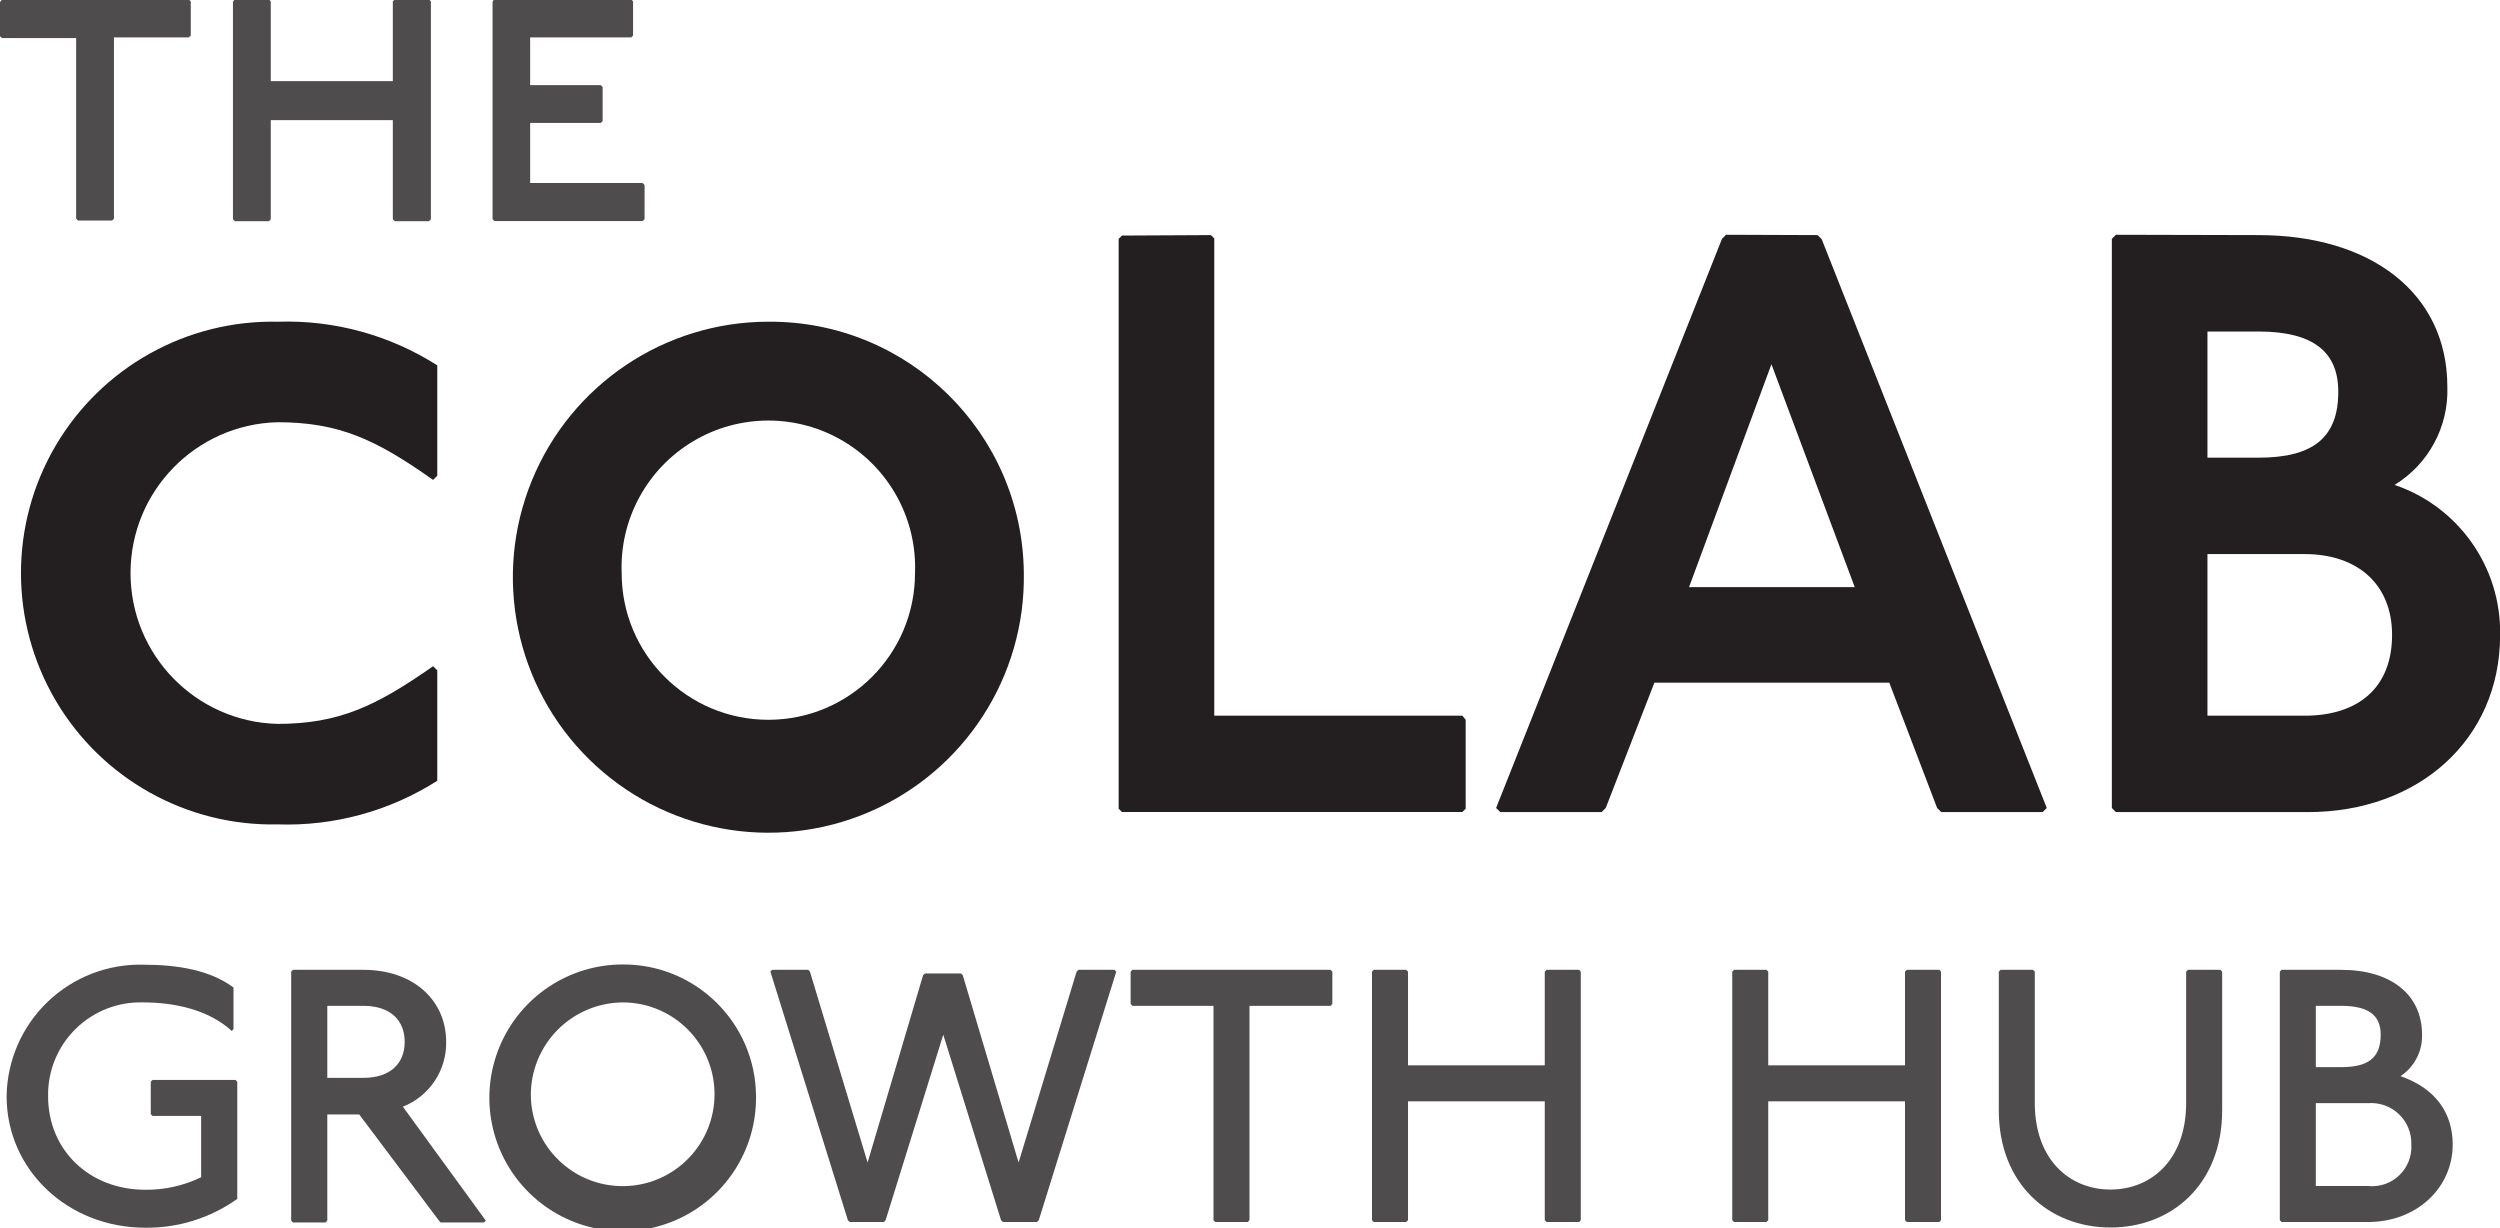
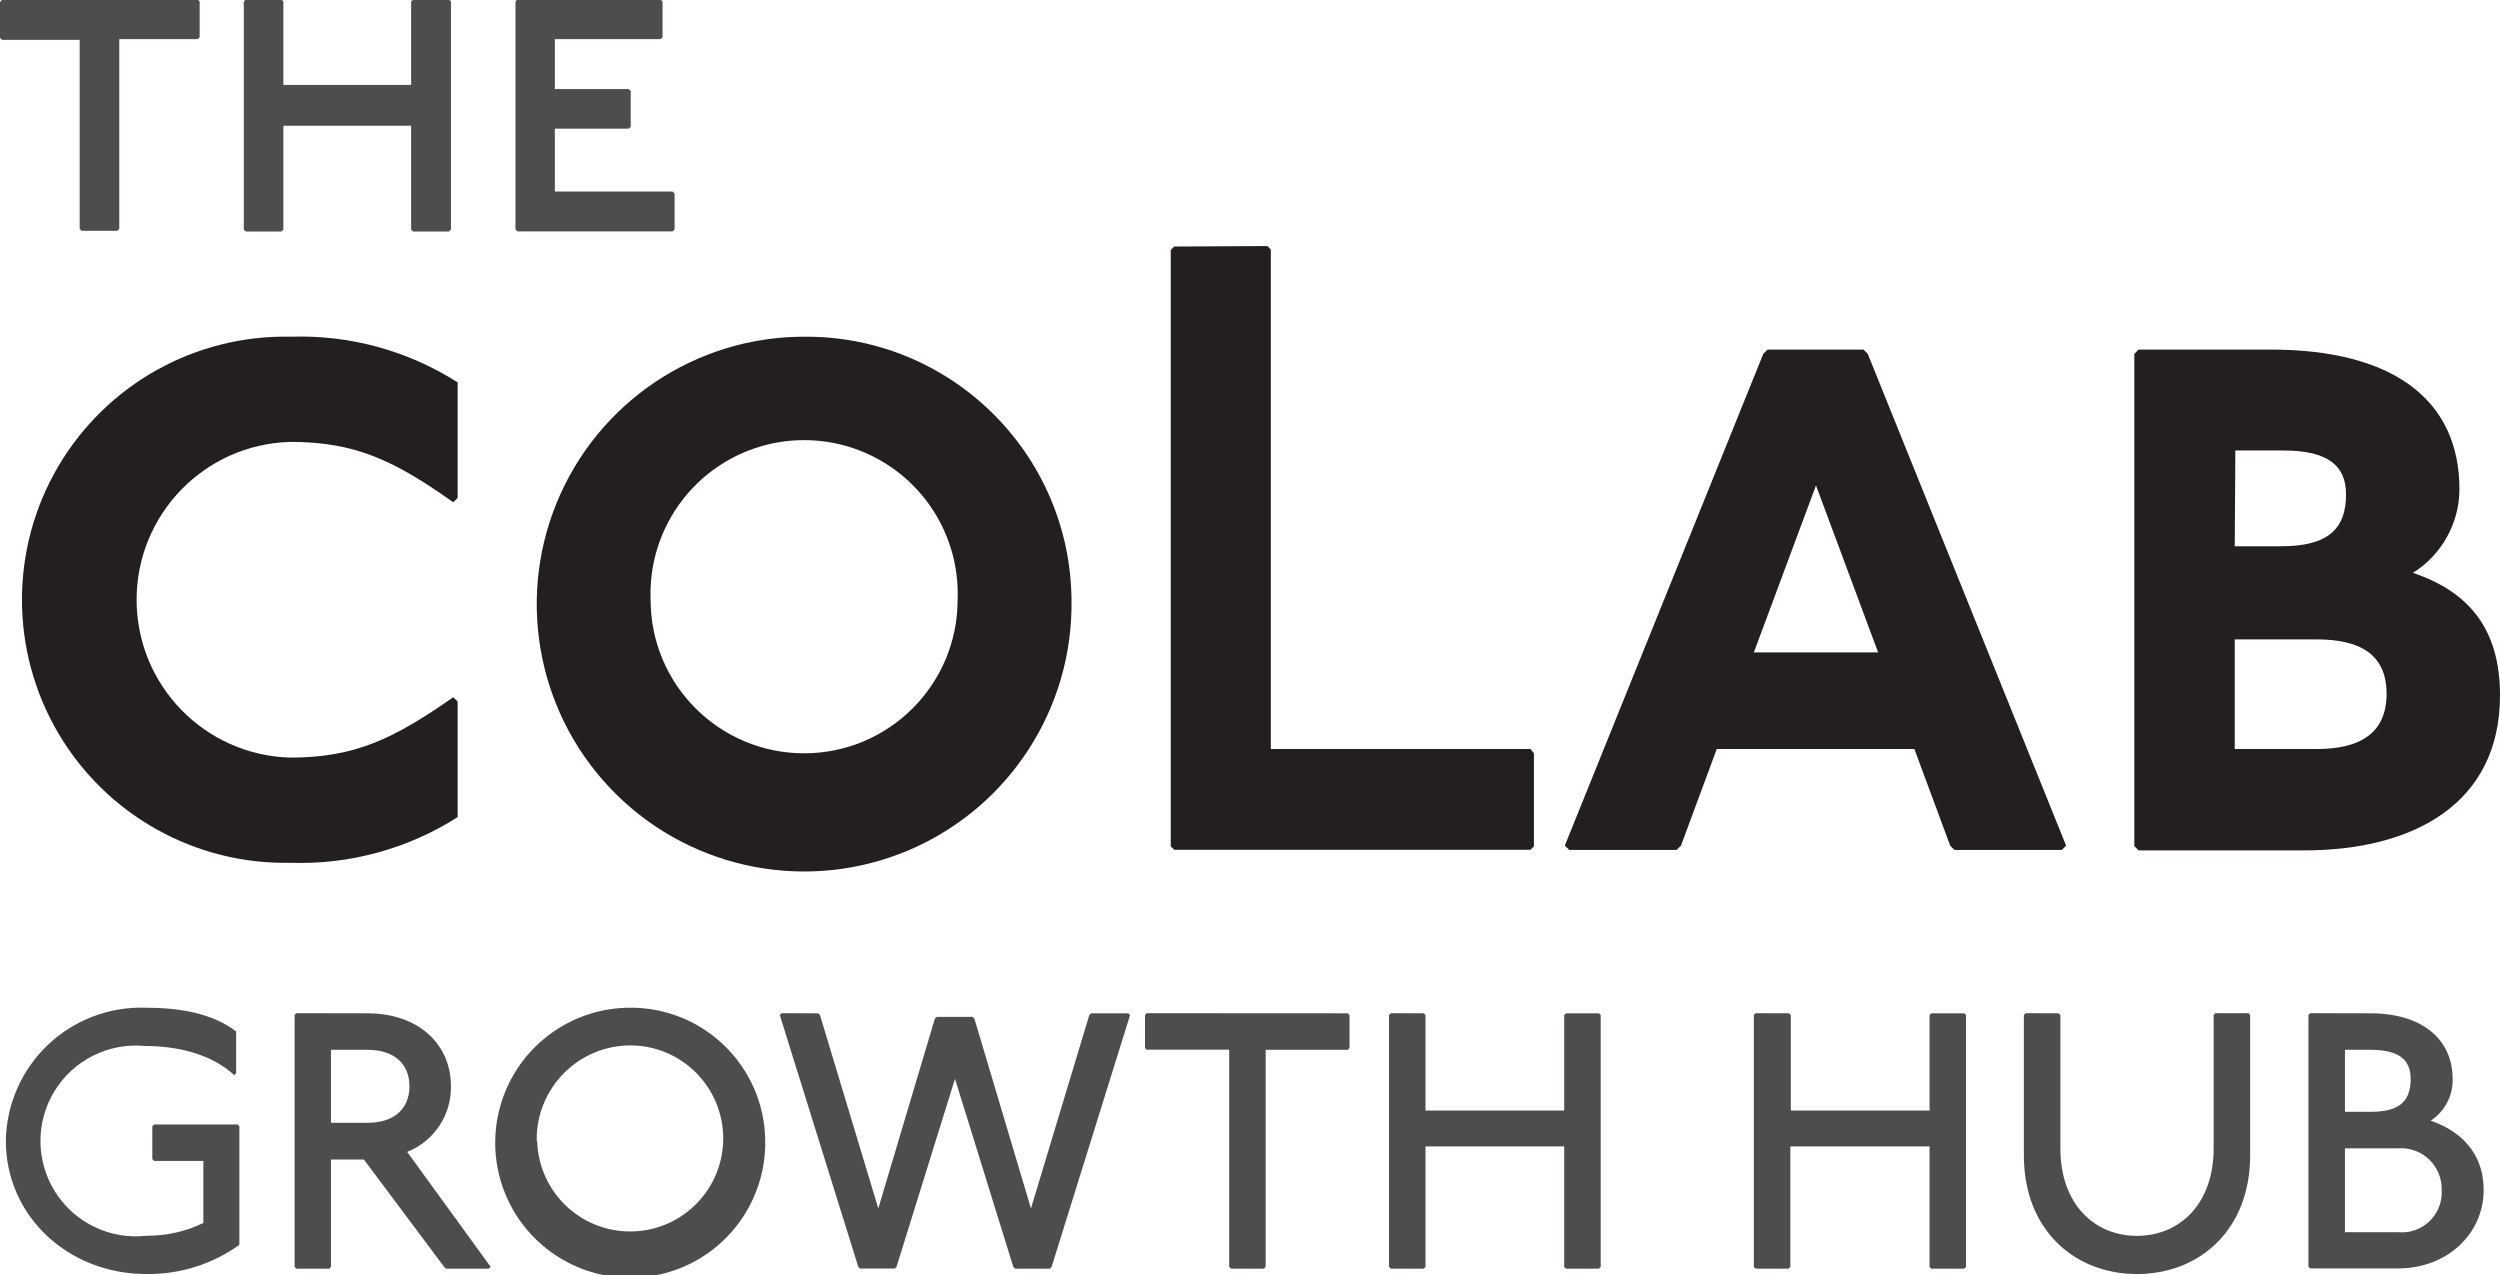
- <svg xmlns="http://www.w3.org/2000/svg" viewBox="0 0 219.37 107.71">
+ <svg xmlns="http://www.w3.org/2000/svg" viewBox="0 0 209.61 106.82">
  <defs>
    <style>.cls-1{fill:#231f20;}.cls-2{opacity:0.8;}</style>
  </defs>
  <g id="Layer_2" data-name="Layer 2">
    <g id="Layer_1-2" data-name="Layer 1">
      <path class="cls-1" d="M39,51.15c-5-3.54-8.24-5.06-13.67-5.06a13.24,13.24,0,0,0,0,26.47C30.74,72.56,34,71,39,67.5l.37.36v9.69a24.52,24.52,0,0,1-14,3.83,22.06,22.06,0,1,1,0-44.11,24.52,24.52,0,0,1,14,3.83v9.69Z" transform="translate(-1 -9.04)" />
      <path class="cls-1" d="M90.84,59.33A22.42,22.42,0,1,1,68.42,37.27,22.26,22.26,0,0,1,90.84,59.33Zm-35.29,0a12.87,12.87,0,1,0,25.74,0,12.88,12.88,0,1,0-25.74,0Z" transform="translate(-1 -9.04)" />
      <path class="cls-1" d="M107.26,29.67l.29.29V71.84h21.77l.29.36V80l-.29.29H99.45L99.16,80V30l.29-.29Z" transform="translate(-1 -9.04)" />
-       <path class="cls-1" d="M160.49,29.67l.36.36L180.6,79.94l-.36.36h-8.9l-.36-.36-4.2-11H146.17l-4.27,11-.36.36h-8.89l-.37-.36L152.1,30l.36-.36ZM149.21,60.56h14.54L156.44,41Z" transform="translate(-1 -9.04)" />
-       <path class="cls-1" d="M199.18,29.67c9.84,0,16.57,5.07,16.57,13.31a9.69,9.69,0,0,1-4.63,8.61,13.65,13.65,0,0,1,9.26,13.16c0,9.26-7.24,15.55-16.86,15.55H186.67l-.36-.36V30l.36-.36ZM194.7,49.2h4.48c4.85,0,7-1.81,7-5.79,0-3.47-2.17-5.28-7-5.28H194.7Zm0,22.64h8.53c4.71,0,7.67-2.46,7.67-7.09,0-4.41-3-7.09-7.67-7.09H194.7Z" transform="translate(-1 -9.04)" />
+       <path class="cls-1" d="M157.24,38.35l.36.36,16.63,41.23-.36.36h-9l-.36-.36-3-8.1H144.94l-3,8.1-.37.36h-9l-.37-.36,16.64-41.23.36-.36Zm-9.19,25.39h10.42l-5.21-14Z" transform="translate(-1 -9.04)" />
+       <path class="cls-1" d="M191.37,38.35c10.27,0,15.84,4.2,15.84,11.72a8.31,8.31,0,0,1-3.9,7c4.7,1.59,7.3,4.71,7.3,10.27,0,9.12-7.3,13-16.42,13H180.31l-.36-.36V38.71l.36-.36Zm-3,16.49h3.9c4,0,5.43-1.52,5.43-4.34,0-2.38-1.45-3.69-5.28-3.69h-4Zm0,17h6.87c3.61,0,5.86-1.3,5.86-4.63s-2.25-4.56-5.86-4.56h-6.87Z" transform="translate(-1 -9.04)" />
      <g class="cls-2">
-         <path class="cls-1" d="M21.34,99.51C19.29,97.62,16.28,97,13.59,97a8.1,8.1,0,0,0-8.37,8.23c0,4.74,3.63,8.21,8.53,8.21a11,11,0,0,0,4.9-1.1v-5.38H14.39l-.16-.15v-2.85l.16-.16h7.27l.16.16v10.28a13.64,13.64,0,0,1-8.07,2.53c-6.79,0-12.17-5.06-12.17-11.54a11.71,11.71,0,0,1,12-11.54c3,0,5.85.47,7.91,2v3.64Z" transform="translate(-1 -9.04)" />
-         <path class="cls-1" d="M32.88,94.14c4.42,0,7.27,2.69,7.27,6.32a6,6,0,0,1-3.8,5.69l7.28,10-.16.16h-3.8l-.15-.16-7-9.32H29.72v9.32l-.16.16H26.71l-.16-.16V94.3l.16-.16Zm-3.16,9.48h3.16c2.37,0,3.63-1.26,3.63-3.16s-1.26-3.16-3.63-3.16H29.72Z" transform="translate(-1 -9.04)" />
-         <path class="cls-1" d="M67.34,105.21a11.7,11.7,0,1,1-11.7-11.54A11.64,11.64,0,0,1,67.34,105.21Zm-19.76,0A8.06,8.06,0,1,0,55.64,97,8.12,8.12,0,0,0,47.58,105.21Z" transform="translate(-1 -9.04)" />
-         <path class="cls-1" d="M71.92,94.14l.15.16,5.06,16.75L82,94.61l.16-.15h3.16l.16.15,4.9,16.44L95.47,94.3l.16-.16h3.16l.16.16-6.8,21.81-.16.16H89l-.16-.16L83.77,99.83l-5.06,16.28-.15.16h-3l-.16-.16L68.6,94.3l.15-.16Z" transform="translate(-1 -9.04)" />
-         <path class="cls-1" d="M117.75,94.14l.16.16v2.84l-.16.16h-7.11v18.81l-.16.16h-2.84l-.16-.16V97.3h-7.11l-.16-.16V94.3l.16-.16Z" transform="translate(-1 -9.04)" />
-         <path class="cls-1" d="M124.39,94.14l.16.16v8.22h12V94.3l.16-.16h2.85l.15.16v21.81l-.15.16h-2.85l-.16-.16V105.68h-12v10.43l-.16.16h-2.85l-.15-.16V94.3l.15-.16Z" transform="translate(-1 -9.04)" />
-         <path class="cls-1" d="M156,94.14l.16.16v8.22h12V94.3l.16-.16h2.85l.15.16v21.81l-.15.16h-2.85l-.16-.16V105.68h-12v10.43l-.16.16h-2.84l-.16-.16V94.3l.16-.16Z" transform="translate(-1 -9.04)" />
-         <path class="cls-1" d="M179.39,94.14l.16.16v11.54c0,4.9,3,7.58,6.64,7.58s6.64-2.68,6.64-7.58V94.3l.16-.16h2.84l.16.16v12.17c0,6.48-4.42,10.28-9.8,10.28s-9.8-3.8-9.8-10.28V94.3l.16-.16Z" transform="translate(-1 -9.04)" />
-         <path class="cls-1" d="M206.42,94.14c4.43,0,7.11,2.21,7.11,5.69a4.22,4.22,0,0,1-1.89,3.64c3.16,1.1,4.58,3.32,4.58,6,0,3.8-3.16,6.8-7.43,6.8H201.2l-.15-.16V94.3l.15-.16Zm-2.21,8.54h2.21c2.37,0,3.48-.8,3.48-2.85,0-1.74-1.11-2.53-3.48-2.53h-2.21Zm0,10.43h4.58a3.45,3.45,0,0,0,3.8-3.64,3.53,3.53,0,0,0-3.8-3.63h-4.58Z" transform="translate(-1 -9.04)" />
+         <path class="cls-1" d="M20.65,99.19c-2-1.84-4.89-2.45-7.49-2.45a8,8,0,1,0,.15,15.91,10.75,10.75,0,0,0,4.74-1.07v-5.2H13.92l-.15-.16v-2.75l.15-.15h7l.15.15v9.94a13.06,13.06,0,0,1-7.8,2.45c-6.58,0-11.78-4.89-11.78-11.17A11.34,11.34,0,0,1,13.16,93.53c2.9,0,5.66.46,7.64,2V99Z" transform="translate(-1 -9.04)" />
+         <path class="cls-1" d="M31.81,94c4.29,0,7,2.6,7,6.12a5.82,5.82,0,0,1-3.67,5.5l7,9.64-.16.15H38.39l-.15-.15-6.73-9H28.75v9l-.15.15H25.85l-.15-.15V94.14l.15-.15Zm-3.06,9.18h3.06c2.3,0,3.52-1.23,3.52-3.06s-1.22-3.06-3.52-3.06H28.75Z" transform="translate(-1 -9.04)" />
+         <path class="cls-1" d="M65.16,104.69A11.32,11.32,0,1,1,53.84,93.53,11.27,11.27,0,0,1,65.16,104.69Zm-19.12,0a7.8,7.8,0,1,0,7.8-8A7.87,7.87,0,0,0,46,104.69Z" transform="translate(-1 -9.04)" />
+         <path class="cls-1" d="M69.59,94l.16.15,4.89,16.21,4.74-15.9.16-.16h3l.16.16,4.74,15.9,4.89-16.21.16-.15H95.6l.15.15-6.58,21.11-.15.15H86.11l-.15-.15L81.07,99.49l-4.9,15.76-.15.15H73.11l-.15-.15L66.38,94.14l.15-.15Z" transform="translate(-1 -9.04)" />
+         <path class="cls-1" d="M114,94l.15.15v2.75l-.15.16h-6.88v18.2l-.16.15h-2.75l-.15-.15V97.05H97.12L97,96.89V94.14l.15-.15Z" transform="translate(-1 -9.04)" />
+         <path class="cls-1" d="M120.37,94l.15.15v8h11.63v-8l.15-.15h2.76l.15.15v21.11l-.15.15H132.3l-.15-.15v-10.1H120.52v10.1l-.15.15h-2.75l-.16-.15V94.14l.16-.15Z" transform="translate(-1 -9.04)" />
+         <path class="cls-1" d="M151,94l.15.15v8h11.63v-8l.15-.15h2.76l.15.15v21.11l-.15.15h-2.76l-.15-.15v-10.1H151.11v10.1l-.15.15h-2.75l-.16-.15V94.14l.16-.15Z" transform="translate(-1 -9.04)" />
+         <path class="cls-1" d="M173.6,94l.15.15v11.17c0,4.74,2.91,7.34,6.42,7.34s6.43-2.6,6.43-7.34V94.14l.15-.15h2.76l.15.15v11.78c0,6.27-4.28,9.94-9.49,9.94s-9.48-3.67-9.48-9.94V94.14l.15-.15Z" transform="translate(-1 -9.04)" />
+         <path class="cls-1" d="M199.75,94c4.28,0,6.89,2.14,6.89,5.5A4.06,4.06,0,0,1,204.8,103c3.06,1.07,4.44,3.21,4.44,5.81,0,3.68-3.06,6.58-7.19,6.58H194.7l-.15-.15V94.14l.15-.15Zm-2.14,8.26h2.14c2.3,0,3.37-.77,3.37-2.76,0-1.68-1.07-2.44-3.37-2.44h-2.14Zm0,10.09h4.44a3.34,3.34,0,0,0,3.67-3.52,3.41,3.41,0,0,0-3.67-3.51h-4.44Z" transform="translate(-1 -9.04)" />
      </g>
      <g class="cls-2">
        <path class="cls-1" d="M17.57,9l.17.16v3l-.17.16H11v15.9l-.16.17h-3l-.16-.17V12.38H1.17L1,12.22v-3L1.17,9Z" transform="translate(-1 -9.04)" />
        <path class="cls-1" d="M24.6,9l.16.16v7H35.47v-7L35.64,9h3l.17.16V28.28l-.17.17h-3l-.17-.17v-8.7H24.76v8.7l-.16.17h-3l-.16-.17V9.2L21.58,9Z" transform="translate(-1 -9.04)" />
        <path class="cls-1" d="M56.39,9l.16.16v3l-.16.16H47.52v4.19h6.19l.17.16v3l-.17.16H47.52V25.1h9.87l.17.17v3l-.17.17h-13l-.17-.17V9.2L44.34,9Z" transform="translate(-1 -9.04)" />
      </g>
    </g>
  </g>
</svg>
